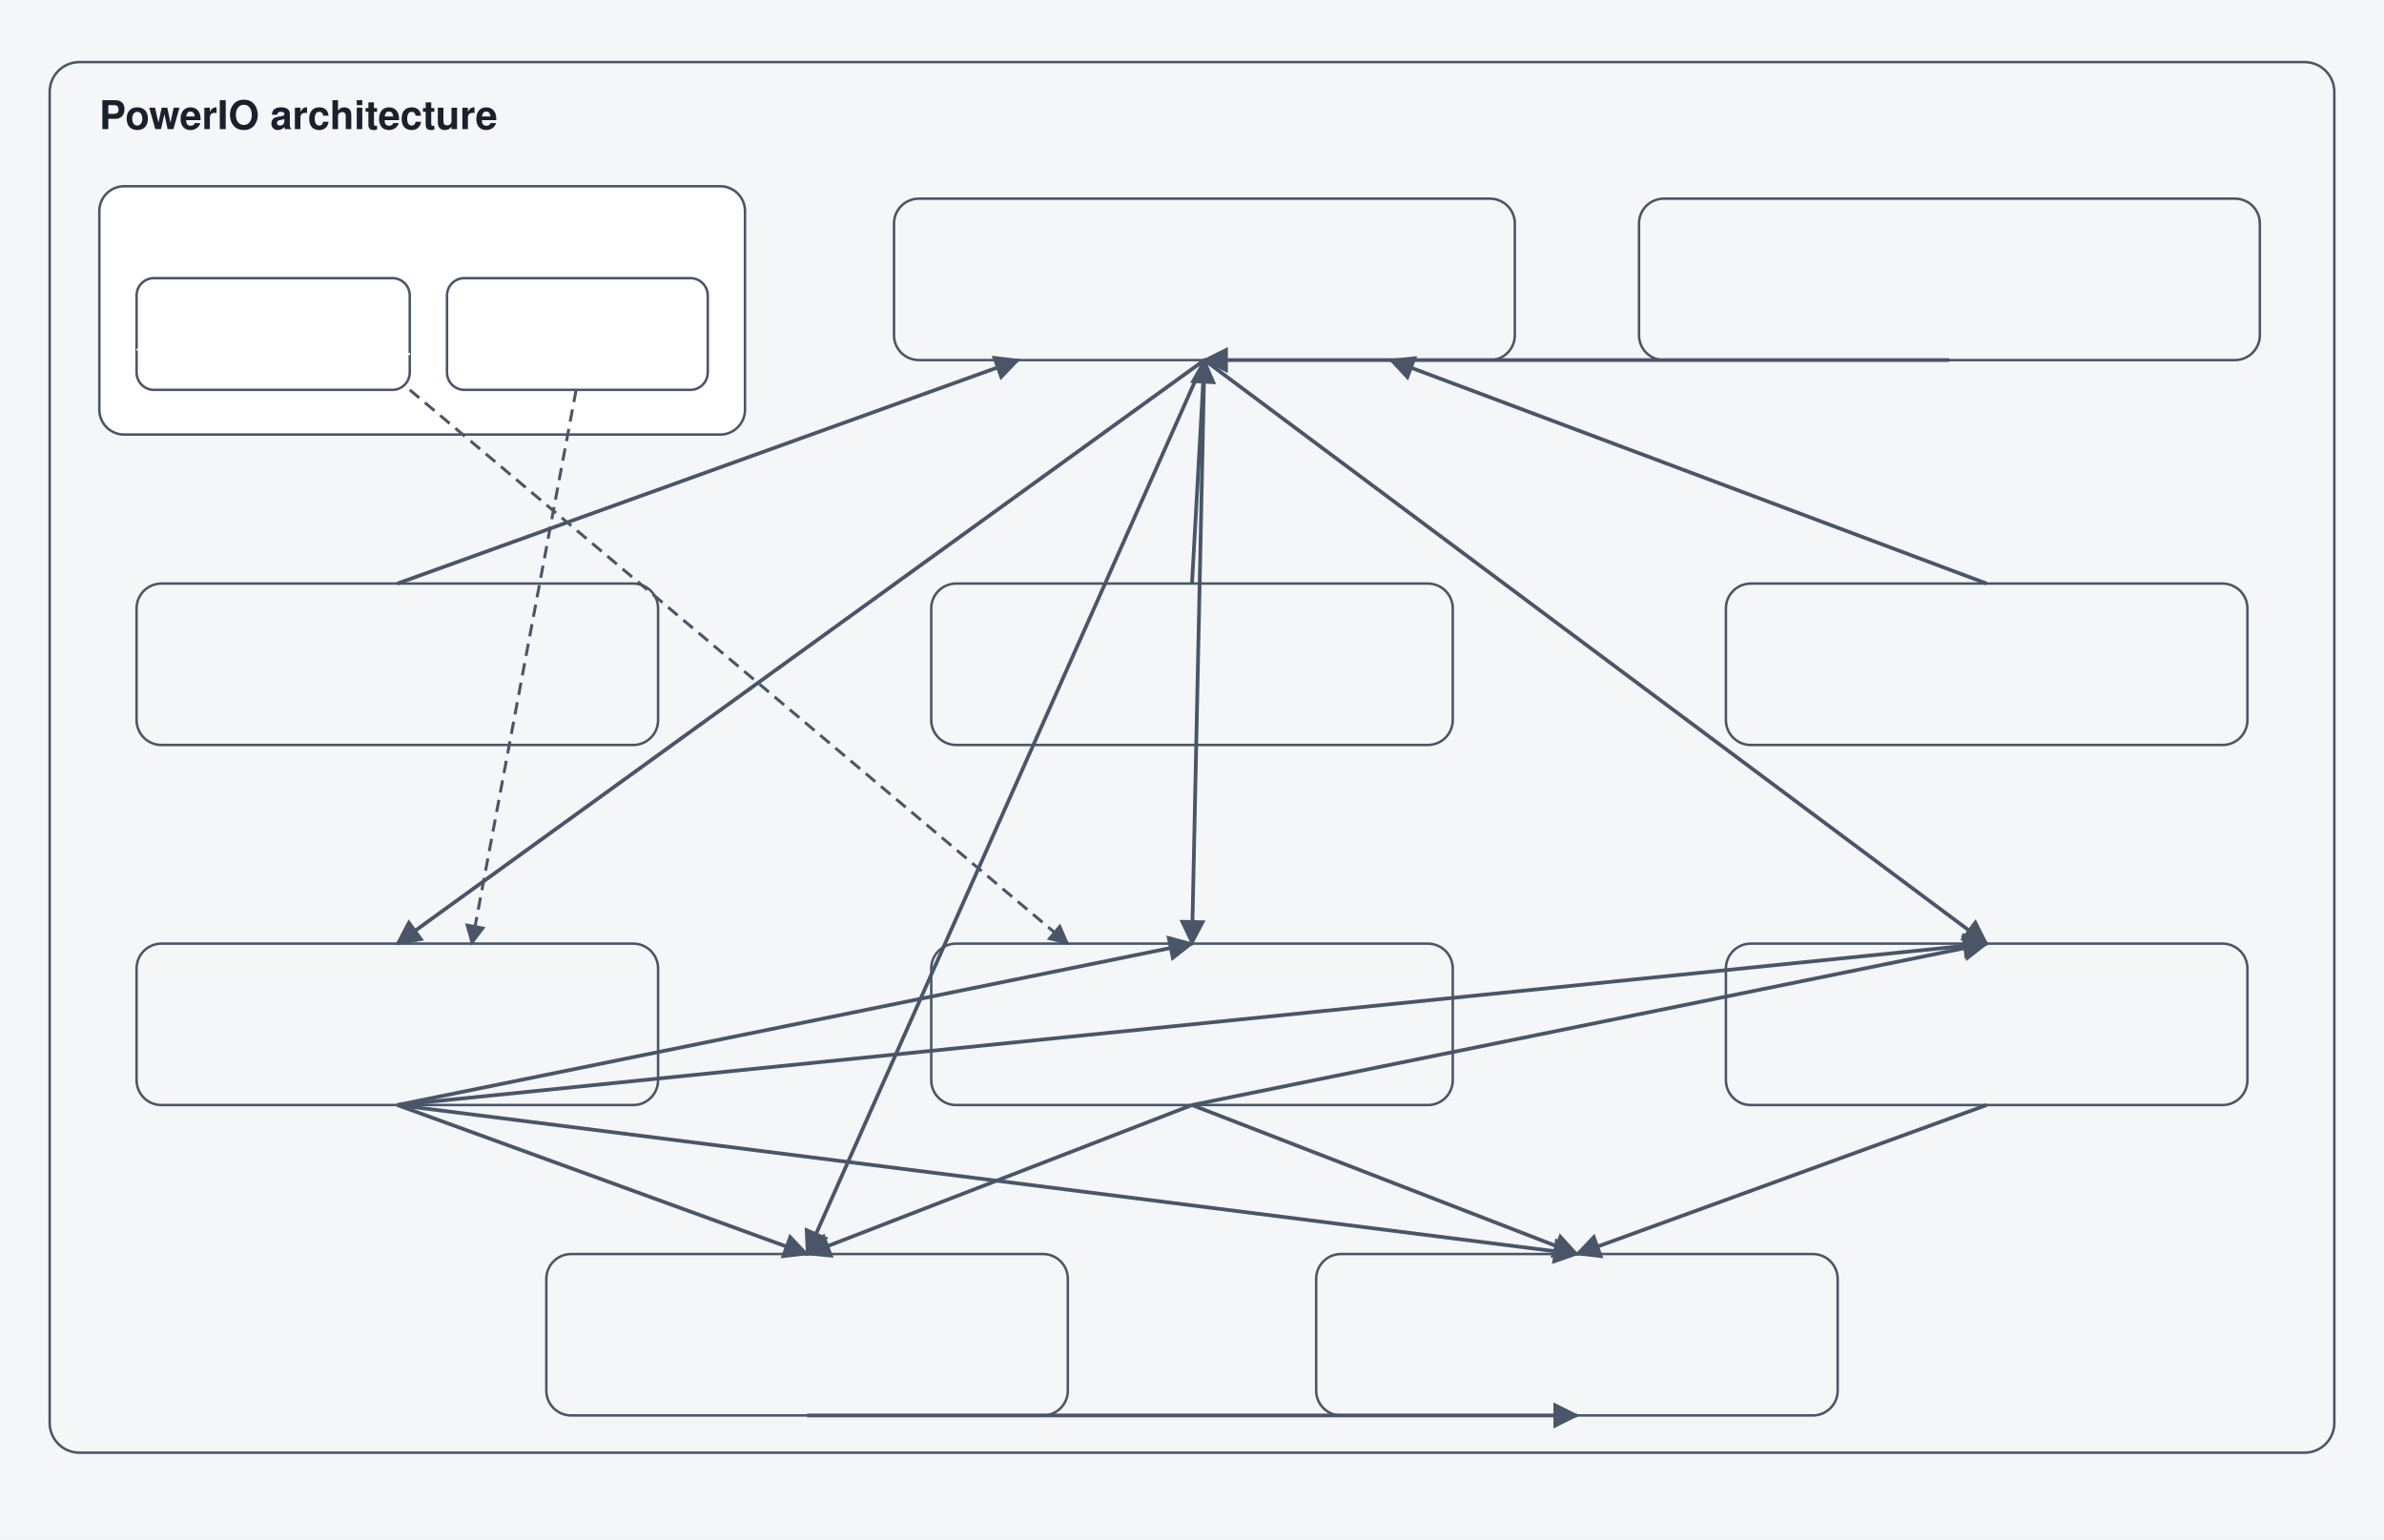
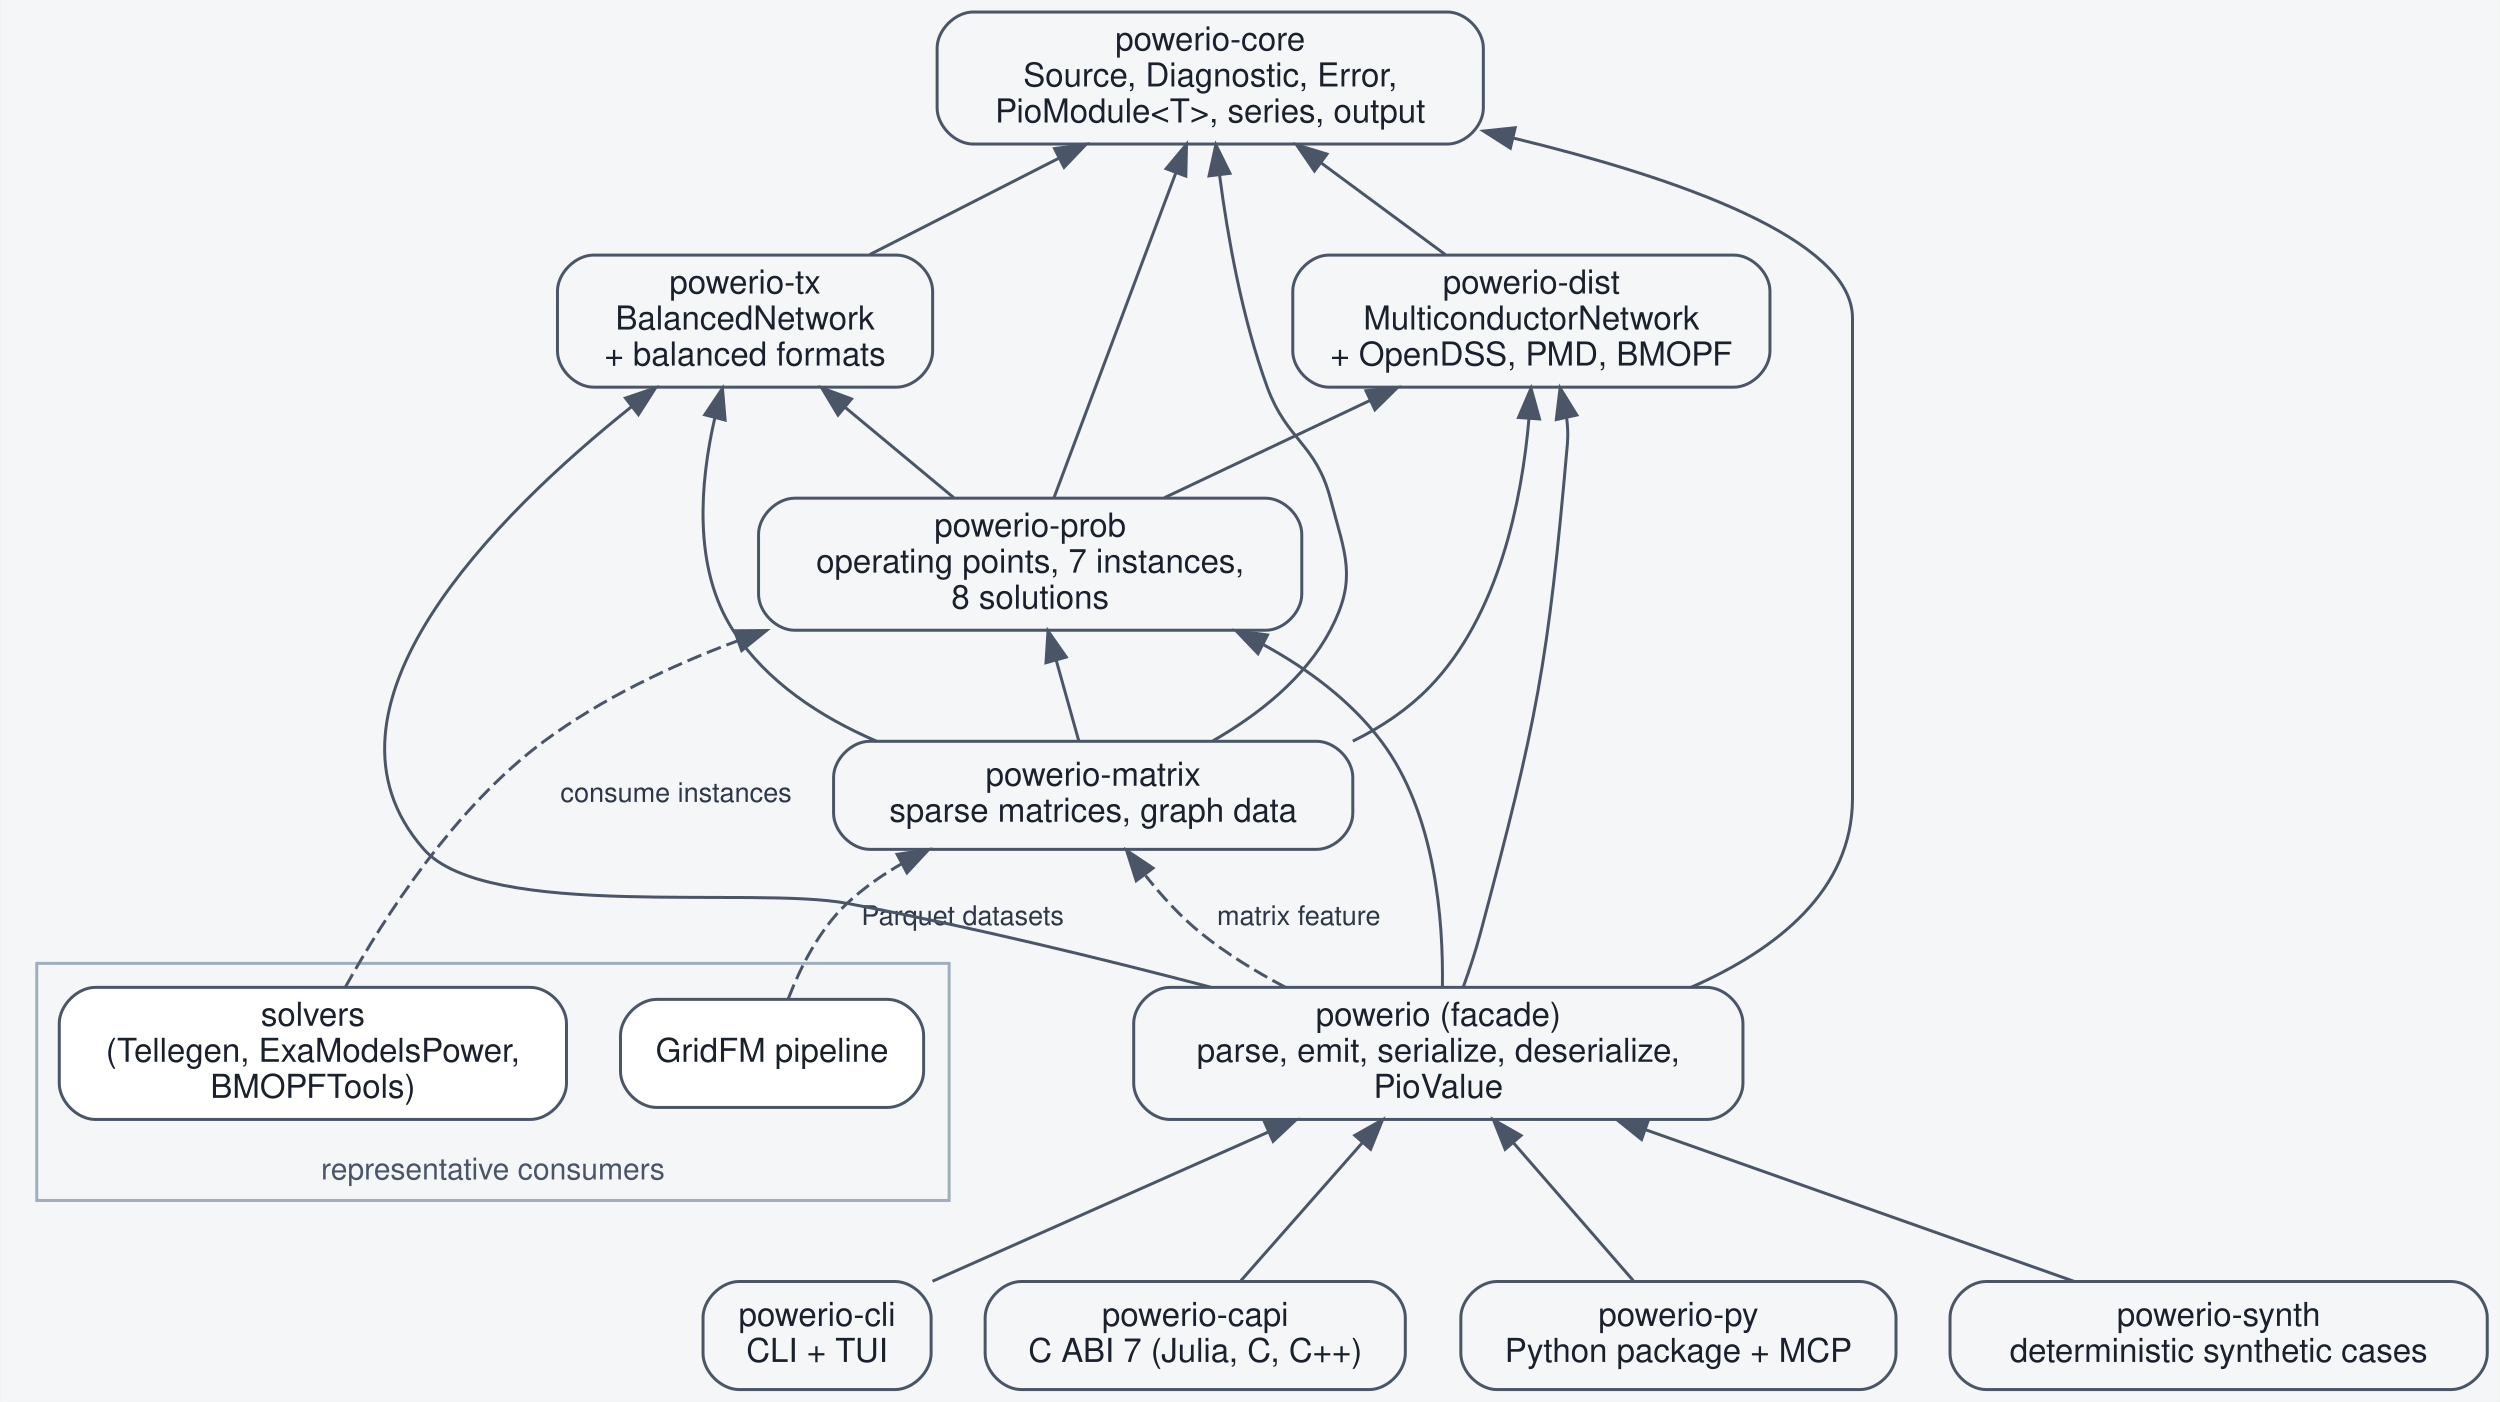
- <svg xmlns="http://www.w3.org/2000/svg" width="960" height="620" viewBox="0 0 960 620">
-   <defs>
-     <marker id="arrow" viewBox="0 0 10 10" refX="9" refY="5" markerWidth="7" markerHeight="7" orient="auto">
-       <path d="M 0 0 L 10 5 L 0 10 z" fill="#4a5568" />
-     </marker>
-   </defs>
-   <rect width="960" height="620" fill="#f4f6f8" />
-   <g font-family="Helvetica,Arial,sans-serif" font-size="12" fill="#1a202c" stroke="#4a5568">
-     <rect x="20" y="25" width="920" height="560" rx="12" fill="#f4f6f8" />
-     <text x="40" y="52" font-size="16" font-weight="bold" stroke="none">PowerIO architecture</text>
-     <g id="consumers" fill="#ffffff">
-       <rect x="40" y="75" width="260" height="100" rx="10" />
-       <text x="60" y="98" stroke="none" font-size="11">representative consumers</text>
-       <rect x="55" y="112" width="110" height="45" rx="7" />
-       <text x="110" y="132" text-anchor="middle" stroke="none">solvers</text>
-       <text x="110" y="147" text-anchor="middle" stroke="none" font-size="9">Tellegen / ExaModelsPower</text>
-       <rect x="180" y="112" width="105" height="45" rx="7" />
-       <text x="232" y="138" text-anchor="middle" stroke="none">GridFM pipeline</text>
+ <svg xmlns="http://www.w3.org/2000/svg" width="833pt" height="467pt" viewBox="0.00 0.00 832.50 467.00">
+   <g id="graph0" class="graph" transform="scale(1 1) rotate(0) translate(4 463)">
+     <polygon fill="#f4f6f8" stroke="transparent" points="-4,4 -4,-463 828.5,-463 828.5,4 -4,4" />
+     <g id="clust1" class="cluster">
+       <polygon fill="#f4f6f8" stroke="#a0aec0" points="8,-63 8,-142 312,-142 312,-63 8,-63" />
+       <text text-anchor="middle" x="160" y="-70" font-family="Helvetica,sans-Serif" font-size="10.00" fill="#4a5568">representative consumers</text>
    </g>
-     <g fill="#f4f6f8">
-       <rect x="360" y="80" width="250" height="65" rx="10" />
-       <text x="485" y="105" text-anchor="middle" stroke="none" font-weight="bold">powerio (facade)</text>
-       <text x="485" y="123" text-anchor="middle" stroke="none" font-size="10">parse, emit, serialize, deserialize, PioValue</text>
-       <rect x="660" y="80" width="250" height="65" rx="10" />
-       <text x="785" y="105" text-anchor="middle" stroke="none" font-weight="bold">powerio-synth</text>
-       <text x="785" y="123" text-anchor="middle" stroke="none" font-size="10">deterministic synthetic cases</text>
-       <rect x="55" y="235" width="210" height="65" rx="10" />
-       <text x="160" y="260" text-anchor="middle" stroke="none" font-weight="bold">powerio-cli</text>
-       <text x="160" y="278" text-anchor="middle" stroke="none" font-size="10">CLI + TUI</text>
-       <rect x="375" y="235" width="210" height="65" rx="10" />
-       <text x="480" y="260" text-anchor="middle" stroke="none" font-weight="bold">powerio-capi</text>
-       <text x="480" y="278" text-anchor="middle" stroke="none" font-size="10">C ABI 7 (Julia, C, C++)</text>
-       <rect x="695" y="235" width="210" height="65" rx="10" />
-       <text x="800" y="260" text-anchor="middle" stroke="none" font-weight="bold">powerio-py</text>
-       <text x="800" y="278" text-anchor="middle" stroke="none" font-size="10">Python package + MCP</text>
-       <rect x="55" y="380" width="210" height="65" rx="10" />
-       <text x="160" y="405" text-anchor="middle" stroke="none" font-weight="bold">powerio-matrix</text>
-       <text x="160" y="423" text-anchor="middle" stroke="none" font-size="10">sparse matrices, graph data</text>
-       <rect x="375" y="380" width="210" height="65" rx="10" />
-       <text x="480" y="405" text-anchor="middle" stroke="none" font-weight="bold">powerio-prob</text>
-       <text x="480" y="423" text-anchor="middle" stroke="none" font-size="10">operating points, instances, solutions</text>
-       <rect x="695" y="380" width="210" height="65" rx="10" />
-       <text x="800" y="405" text-anchor="middle" stroke="none" font-weight="bold">powerio-tx</text>
-       <text x="800" y="423" text-anchor="middle" stroke="none" font-size="10">BalancedNetwork + formats</text>
-       <rect x="220" y="505" width="210" height="65" rx="10" />
-       <text x="325" y="530" text-anchor="middle" stroke="none" font-weight="bold">powerio-dist</text>
-       <text x="325" y="548" text-anchor="middle" stroke="none" font-size="10">MulticonductorNetwork + OpenDSS</text>
-       <rect x="530" y="505" width="210" height="65" rx="10" />
-       <text x="635" y="530" text-anchor="middle" stroke="none" font-weight="bold">powerio-core</text>
-       <text x="635" y="548" text-anchor="middle" stroke="none" font-size="10">Source, Diagnostic, Error, PioModule&lt;T&gt;</text>
+     <g id="node1" class="node">
+       <path fill="#ffffff" stroke="#4a5568" d="M172.5,-134C172.5,-134 27.5,-134 27.5,-134 21.5,-134 15.5,-128 15.5,-122 15.5,-122 15.5,-102 15.5,-102 15.5,-96 21.5,-90 27.5,-90 27.5,-90 172.5,-90 172.5,-90 178.5,-90 184.5,-96 184.5,-102 184.5,-102 184.5,-122 184.5,-122 184.5,-128 178.5,-134 172.5,-134" />
+       <text text-anchor="middle" x="100" y="-121.2" font-family="Helvetica,sans-Serif" font-size="11.00" fill="#1a202c">solvers</text>
+       <text text-anchor="middle" x="100" y="-109.2" font-family="Helvetica,sans-Serif" font-size="11.00" fill="#1a202c">(Tellegen, ExaModelsPower,</text>
+       <text text-anchor="middle" x="100" y="-97.2" font-family="Helvetica,sans-Serif" font-size="11.00" fill="#1a202c">BMOPFTools)</text>
    </g>
-     <g fill="none" stroke="#4a5568" stroke-width="1.5" marker-end="url(#arrow)">
-       <path d="M785 145 L485 145" />
-       <path d="M160 235 L410 145" />
-       <path d="M480 235 L485 145" />
-       <path d="M800 235 L560 145" />
-       <path d="M485 145 L160 380" />
-       <path d="M485 145 L480 380" />
-       <path d="M485 145 L800 380" />
-       <path d="M485 145 L325 505" />
-       <path d="M160 445 L325 505" />
-       <path d="M160 445 L480 380" />
-       <path d="M160 445 L800 380" />
-       <path d="M160 445 L635 505" />
-       <path d="M480 445 L800 380" />
-       <path d="M480 445 L325 505" />
-       <path d="M480 445 L635 505" />
-       <path d="M800 445 L635 505" />
-       <path d="M325 570 L635 570" />
+     <g id="node9" class="node">
+       <path fill="#f4f6f8" stroke="#4a5568" d="M417.5,-297C417.5,-297 260.5,-297 260.5,-297 254.5,-297 248.5,-291 248.5,-285 248.5,-285 248.5,-265 248.5,-265 248.5,-259 254.5,-253 260.5,-253 260.5,-253 417.5,-253 417.5,-253 423.5,-253 429.5,-259 429.5,-265 429.5,-265 429.5,-285 429.5,-285 429.5,-291 423.5,-297 417.5,-297" />
+       <text text-anchor="middle" x="339" y="-284.2" font-family="Helvetica,sans-Serif" font-size="11.00" fill="#1a202c">powerio-prob</text>
+       <text text-anchor="middle" x="339" y="-272.2" font-family="Helvetica,sans-Serif" font-size="11.00" fill="#1a202c">operating points, 7 instances,</text>
+       <text text-anchor="middle" x="339" y="-260.2" font-family="Helvetica,sans-Serif" font-size="11.00" fill="#1a202c">8 solutions</text>
    </g>
-     <g fill="none" stroke="#4a5568" stroke-width="1.2" stroke-dasharray="5,3" marker-end="url(#arrow)">
-       <path d="M165 157 L430 380" />
-       <path d="M232 157 L190 380" />
-       <path d="M485 145 L160 380" />
+     <g id="edge19" class="edge">
+       <path fill="none" stroke="#4a5568" stroke-dasharray="5,2" d="M110.81,-134.07C123.66,-157.21 147.19,-193.98 177,-216 196.13,-230.14 219.03,-241.09 241.51,-249.47" />
+       <polygon fill="#4a5568" stroke="#4a5568" points="240.51,-252.83 251.11,-252.91 242.87,-246.24 240.51,-252.83" />
+       <text text-anchor="middle" x="221" y="-195.8" font-family="Helvetica,sans-Serif" font-size="9.00" fill="#2d3748">consume instances</text>
+     </g>
+     <g id="node2" class="node">
+       <path fill="#ffffff" stroke="#4a5568" d="M291.5,-130C291.5,-130 214.5,-130 214.5,-130 208.5,-130 202.5,-124 202.5,-118 202.5,-118 202.5,-106 202.5,-106 202.5,-100 208.5,-94 214.5,-94 214.5,-94 291.5,-94 291.5,-94 297.5,-94 303.5,-100 303.5,-106 303.5,-106 303.5,-118 303.5,-118 303.5,-124 297.5,-130 291.5,-130" />
+       <text text-anchor="middle" x="253" y="-109.2" font-family="Helvetica,sans-Serif" font-size="11.00" fill="#1a202c">GridFM pipeline</text>
+     </g>
+     <g id="node8" class="node">
+       <path fill="#f4f6f8" stroke="#4a5568" d="M434.5,-216C434.5,-216 285.5,-216 285.5,-216 279.5,-216 273.5,-210 273.5,-204 273.5,-204 273.5,-192 273.5,-192 273.5,-186 279.5,-180 285.5,-180 285.5,-180 434.5,-180 434.5,-180 440.5,-180 446.5,-186 446.5,-192 446.5,-192 446.5,-204 446.5,-204 446.5,-210 440.5,-216 434.5,-216" />
+       <text text-anchor="middle" x="360" y="-201.2" font-family="Helvetica,sans-Serif" font-size="11.00" fill="#1a202c">powerio-matrix</text>
+       <text text-anchor="middle" x="360" y="-189.2" font-family="Helvetica,sans-Serif" font-size="11.00" fill="#1a202c">sparse matrices, graph data</text>
+     </g>
+     <g id="edge20" class="edge">
+       <path fill="none" stroke="#4a5568" stroke-dasharray="5,2" d="M258.43,-130.3C262.43,-140.64 268.79,-153.4 278,-162 283.37,-167.01 289.56,-171.37 296.09,-175.14" />
+       <polygon fill="#4a5568" stroke="#4a5568" points="294.68,-178.35 305.16,-179.93 297.95,-172.16 294.68,-178.35" />
+       <text text-anchor="middle" x="316.5" y="-154.8" font-family="Helvetica,sans-Serif" font-size="9.00" fill="#2d3748">Parquet datasets</text>
+     </g>
+     <g id="node3" class="node">
+       <path fill="#f4f6f8" stroke="#4a5568" d="M294,-36C294,-36 242,-36 242,-36 236,-36 230,-30 230,-24 230,-24 230,-12 230,-12 230,-6 236,0 242,0 242,0 294,0 294,0 300,0 306,-6 306,-12 306,-12 306,-24 306,-24 306,-30 300,-36 294,-36" />
+       <text text-anchor="middle" x="268" y="-21.2" font-family="Helvetica,sans-Serif" font-size="11.00" fill="#1a202c">powerio-cli</text>
+       <text text-anchor="middle" x="268" y="-9.2" font-family="Helvetica,sans-Serif" font-size="11.00" fill="#1a202c">CLI + TUI</text>
+     </g>
+     <g id="node6" class="node">
+       <path fill="#f4f6f8" stroke="#4a5568" d="M564.5,-134C564.5,-134 385.5,-134 385.5,-134 379.5,-134 373.5,-128 373.5,-122 373.5,-122 373.5,-102 373.5,-102 373.5,-96 379.5,-90 385.5,-90 385.5,-90 564.5,-90 564.5,-90 570.5,-90 576.5,-96 576.5,-102 576.5,-102 576.5,-122 576.5,-122 576.5,-128 570.5,-134 564.5,-134" />
+       <text text-anchor="middle" x="475" y="-121.2" font-family="Helvetica,sans-Serif" font-size="11.00" fill="#1a202c">powerio (facade)</text>
+       <text text-anchor="middle" x="475" y="-109.2" font-family="Helvetica,sans-Serif" font-size="11.00" fill="#1a202c">parse, emit, serialize, deserialize,</text>
+       <text text-anchor="middle" x="475" y="-97.2" font-family="Helvetica,sans-Serif" font-size="11.00" fill="#1a202c">PioValue</text>
+     </g>
+     <g id="edge16" class="edge">
+       <path fill="none" stroke="#4a5568" d="M306.45,-36.09C337.9,-50.07 382.82,-70.03 418.38,-85.83" />
+       <polygon fill="#4a5568" stroke="#4a5568" points="417.11,-89.1 427.67,-89.96 419.95,-82.71 417.11,-89.1" />
+     </g>
+     <g id="node4" class="node">
+       <path fill="#f4f6f8" stroke="#4a5568" d="M452,-36C452,-36 336,-36 336,-36 330,-36 324,-30 324,-24 324,-24 324,-12 324,-12 324,-6 330,0 336,0 336,0 452,0 452,0 458,0 464,-6 464,-12 464,-12 464,-24 464,-24 464,-30 458,-36 452,-36" />
+       <text text-anchor="middle" x="394" y="-21.2" font-family="Helvetica,sans-Serif" font-size="11.00" fill="#1a202c">powerio-capi</text>
+       <text text-anchor="middle" x="394" y="-9.2" font-family="Helvetica,sans-Serif" font-size="11.00" fill="#1a202c">C ABI 7 (Julia, C, C++)</text>
+     </g>
+     <g id="edge17" class="edge">
+       <path fill="none" stroke="#4a5568" d="M409.24,-36.3C420.63,-49.25 436.47,-67.24 449.75,-82.32" />
+       <polygon fill="#4a5568" stroke="#4a5568" points="447.19,-84.7 456.42,-89.9 452.44,-80.08 447.19,-84.7" />
+     </g>
+     <g id="node5" class="node">
+       <path fill="#f4f6f8" stroke="#4a5568" d="M615.5,-36C615.5,-36 494.5,-36 494.5,-36 488.5,-36 482.5,-30 482.5,-24 482.5,-24 482.5,-12 482.5,-12 482.5,-6 488.5,0 494.5,0 494.5,0 615.5,0 615.5,0 621.5,0 627.5,-6 627.5,-12 627.5,-12 627.5,-24 627.5,-24 627.5,-30 621.5,-36 615.5,-36" />
+       <text text-anchor="middle" x="555" y="-21.2" font-family="Helvetica,sans-Serif" font-size="11.00" fill="#1a202c">powerio-py</text>
+       <text text-anchor="middle" x="555" y="-9.2" font-family="Helvetica,sans-Serif" font-size="11.00" fill="#1a202c">Python package + MCP</text>
+     </g>
+     <g id="edge18" class="edge">
+       <path fill="none" stroke="#4a5568" d="M539.95,-36.3C528.7,-49.25 513.06,-67.24 499.94,-82.32" />
+       <polygon fill="#4a5568" stroke="#4a5568" points="497.27,-80.05 493.35,-89.9 502.55,-84.65 497.27,-80.05" />
+     </g>
+     <g id="edge15" class="edge">
+       <path fill="none" stroke="#4a5568" stroke-dasharray="5,2" d="M424.12,-134C414.31,-139.16 404.46,-145.19 396,-152 389.2,-157.47 382.86,-164.43 377.45,-171.24" />
+       <polygon fill="#4a5568" stroke="#4a5568" points="374.34,-169.55 371.13,-179.65 379.94,-173.75 374.34,-169.55" />
+       <text text-anchor="middle" x="428.5" y="-154.8" font-family="Helvetica,sans-Serif" font-size="9.00" fill="#2d3748">matrix feature</text>
+     </g>
+     <g id="edge14" class="edge">
+       <path fill="none" stroke="#4a5568" d="M476.36,-134.12C476.71,-156.62 473.96,-192.2 456,-216 445.78,-229.54 431.54,-240.12 416.51,-248.31" />
+       <polygon fill="#4a5568" stroke="#4a5568" points="414.9,-245.2 407.59,-252.86 418.08,-251.44 414.9,-245.2" />
+     </g>
+     <g id="node10" class="node">
+       <path fill="#f4f6f8" stroke="#4a5568" d="M294.5,-378C294.5,-378 193.5,-378 193.5,-378 187.5,-378 181.5,-372 181.5,-366 181.5,-366 181.5,-346 181.5,-346 181.5,-340 187.5,-334 193.5,-334 193.5,-334 294.5,-334 294.5,-334 300.5,-334 306.5,-340 306.5,-346 306.5,-346 306.5,-366 306.5,-366 306.5,-372 300.5,-378 294.5,-378" />
+       <text text-anchor="middle" x="244" y="-365.2" font-family="Helvetica,sans-Serif" font-size="11.00" fill="#1a202c">powerio-tx</text>
+       <text text-anchor="middle" x="244" y="-353.2" font-family="Helvetica,sans-Serif" font-size="11.00" fill="#1a202c">BalancedNetwork</text>
+       <text text-anchor="middle" x="244" y="-341.2" font-family="Helvetica,sans-Serif" font-size="11.00" fill="#1a202c">+ balanced formats</text>
+     </g>
+     <g id="edge12" class="edge">
+       <path fill="none" stroke="#4a5568" d="M399.21,-134.05C362.78,-143.6 318.36,-154.43 278,-162 246.95,-167.82 157.87,-156.29 137,-180 95.82,-226.77 160.94,-291.37 206.27,-327.57" />
+       <polygon fill="#4a5568" stroke="#4a5568" points="204.16,-330.37 214.19,-333.77 208.48,-324.85 204.16,-330.37" />
+     </g>
+     <g id="node11" class="node">
+       <path fill="#f4f6f8" stroke="#4a5568" d="M573.5,-378C573.5,-378 438.5,-378 438.5,-378 432.5,-378 426.5,-372 426.5,-366 426.5,-366 426.5,-346 426.5,-346 426.5,-340 432.5,-334 438.5,-334 438.5,-334 573.5,-334 573.5,-334 579.5,-334 585.5,-340 585.5,-346 585.5,-346 585.5,-366 585.5,-366 585.5,-372 579.5,-378 573.5,-378" />
+       <text text-anchor="middle" x="506" y="-365.2" font-family="Helvetica,sans-Serif" font-size="11.00" fill="#1a202c">powerio-dist</text>
+       <text text-anchor="middle" x="506" y="-353.2" font-family="Helvetica,sans-Serif" font-size="11.00" fill="#1a202c">MulticonductorNetwork</text>
+       <text text-anchor="middle" x="506" y="-341.2" font-family="Helvetica,sans-Serif" font-size="11.00" fill="#1a202c">+ OpenDSS, PMD, BMOPF</text>
+     </g>
+     <g id="edge13" class="edge">
+       <path fill="none" stroke="#4a5568" d="M483.36,-134.25C485.4,-139.95 487.44,-146.16 489,-152 507.95,-223.1 511.55,-241.7 518,-315 518.26,-317.91 518.13,-320.9 517.75,-323.86" />
+       <polygon fill="#4a5568" stroke="#4a5568" points="514.31,-323.21 515.57,-333.73 521.14,-324.72 514.31,-323.21" />
+     </g>
+     <g id="node12" class="node">
+       <path fill="#f4f6f8" stroke="#4a5568" d="M478,-459C478,-459 320,-459 320,-459 314,-459 308,-453 308,-447 308,-447 308,-427 308,-427 308,-421 314,-415 320,-415 320,-415 478,-415 478,-415 484,-415 490,-421 490,-427 490,-427 490,-447 490,-447 490,-453 484,-459 478,-459" />
+       <text text-anchor="middle" x="399" y="-446.2" font-family="Helvetica,sans-Serif" font-size="11.00" fill="#1a202c">powerio-core</text>
+       <text text-anchor="middle" x="399" y="-434.2" font-family="Helvetica,sans-Serif" font-size="11.00" fill="#1a202c">Source, Diagnostic, Error,</text>
+       <text text-anchor="middle" x="399" y="-422.2" font-family="Helvetica,sans-Serif" font-size="11.00" fill="#1a202c">PioModule&lt;T&gt;, series, output</text>
+     </g>
+     <g id="edge11" class="edge">
+       <path fill="none" stroke="#4a5568" d="M559.25,-134.04C587.98,-146.66 613,-166.43 613,-197 613,-197 613,-197 613,-357 613,-383.29 555.43,-403.56 500.01,-416.99" />
+       <polygon fill="#4a5568" stroke="#4a5568" points="499,-413.63 490.07,-419.33 500.6,-420.44 499,-413.63" />
+     </g>
+     <g id="node7" class="node">
+       <path fill="#f4f6f8" stroke="#4a5568" d="M812.5,-36C812.5,-36 657.5,-36 657.5,-36 651.5,-36 645.5,-30 645.5,-24 645.5,-24 645.5,-12 645.5,-12 645.5,-6 651.5,0 657.5,0 657.5,0 812.5,0 812.5,0 818.5,0 824.5,-6 824.5,-12 824.5,-12 824.5,-24 824.5,-24 824.5,-30 818.5,-36 812.5,-36" />
+       <text text-anchor="middle" x="735" y="-21.2" font-family="Helvetica,sans-Serif" font-size="11.00" fill="#1a202c">powerio-synth</text>
+       <text text-anchor="middle" x="735" y="-9.2" font-family="Helvetica,sans-Serif" font-size="11.00" fill="#1a202c">deterministic synthetic cases</text>
+     </g>
+     <g id="edge10" class="edge">
+       <path fill="none" stroke="#4a5568" d="M686.71,-36.09C646.62,-50.27 589.1,-70.63 544.13,-86.54" />
+       <polygon fill="#4a5568" stroke="#4a5568" points="542.71,-83.33 534.45,-89.96 545.04,-89.93 542.71,-83.33" />
+     </g>
+     <g id="edge9" class="edge">
+       <path fill="none" stroke="#4a5568" d="M355.23,-216.02C353,-224.02 350.25,-233.81 347.67,-243.05" />
+       <polygon fill="#4a5568" stroke="#4a5568" points="344.27,-242.18 344.95,-252.76 351.02,-244.07 344.27,-242.18" />
+     </g>
+     <g id="edge7" class="edge">
+       <path fill="none" stroke="#4a5568" d="M287.83,-216.02C269.11,-224.07 251.1,-235.83 240,-253 226.6,-273.72 228.96,-302.07 233.9,-323.62" />
+       <polygon fill="#4a5568" stroke="#4a5568" points="230.58,-324.79 236.47,-333.59 237.36,-323.04 230.58,-324.79" />
+     </g>
+     <g id="edge8" class="edge">
+       <path fill="none" stroke="#4a5568" d="M446.51,-216.05C455.96,-220.68 464.76,-226.55 472,-234 495.22,-257.9 502.84,-296.35 505.2,-323.48" />
+       <polygon fill="#4a5568" stroke="#4a5568" points="501.72,-323.89 505.89,-333.63 508.71,-323.41 501.72,-323.89" />
+     </g>
+     <g id="edge6" class="edge">
+       <path fill="none" stroke="#4a5568" d="M399.87,-216.13C414.97,-224.82 430.55,-236.99 439,-253 448.13,-270.29 443.99,-278.09 439,-297 434.17,-315.28 424.49,-316.24 418,-334 409.63,-356.91 404.8,-384.12 402.11,-404.67" />
+       <polygon fill="#4a5568" stroke="#4a5568" points="398.61,-404.4 400.88,-414.75 405.56,-405.25 398.61,-404.4" />
+     </g>
+     <g id="edge4" class="edge">
+       <path fill="none" stroke="#4a5568" d="M313.54,-297.17C302.47,-306.38 289.34,-317.3 277.49,-327.15" />
+       <polygon fill="#4a5568" stroke="#4a5568" points="274.98,-324.69 269.53,-333.77 279.46,-330.07 274.98,-324.69" />
+     </g>
+     <g id="edge5" class="edge">
+       <path fill="none" stroke="#4a5568" d="M383.75,-297.17C404.8,-307.13 430.07,-319.08 452.16,-329.53" />
+       <polygon fill="#4a5568" stroke="#4a5568" points="450.88,-332.8 461.41,-333.91 453.87,-326.47 450.88,-332.8" />
+     </g>
+     <g id="edge3" class="edge">
+       <path fill="none" stroke="#4a5568" d="M346.97,-297.25C357.35,-324.94 375.58,-373.56 387.48,-405.27" />
+       <polygon fill="#4a5568" stroke="#4a5568" points="384.31,-406.79 391.1,-414.92 390.86,-404.33 384.31,-406.79" />
+     </g>
+     <g id="edge1" class="edge">
+       <path fill="none" stroke="#4a5568" d="M285.54,-378.17C304.9,-388.04 328.11,-399.87 348.48,-410.25" />
+       <polygon fill="#4a5568" stroke="#4a5568" points="347.12,-413.49 357.62,-414.91 350.3,-407.25 347.12,-413.49" />
+     </g>
+     <g id="edge2" class="edge">
+       <path fill="none" stroke="#4a5568" d="M477.33,-378.17C464.61,-387.56 449.5,-398.72 435.95,-408.72" />
+       <polygon fill="#4a5568" stroke="#4a5568" points="433.72,-406.02 427.75,-414.77 437.88,-411.65 433.72,-406.02" />
    </g>
  </g>
</svg>
